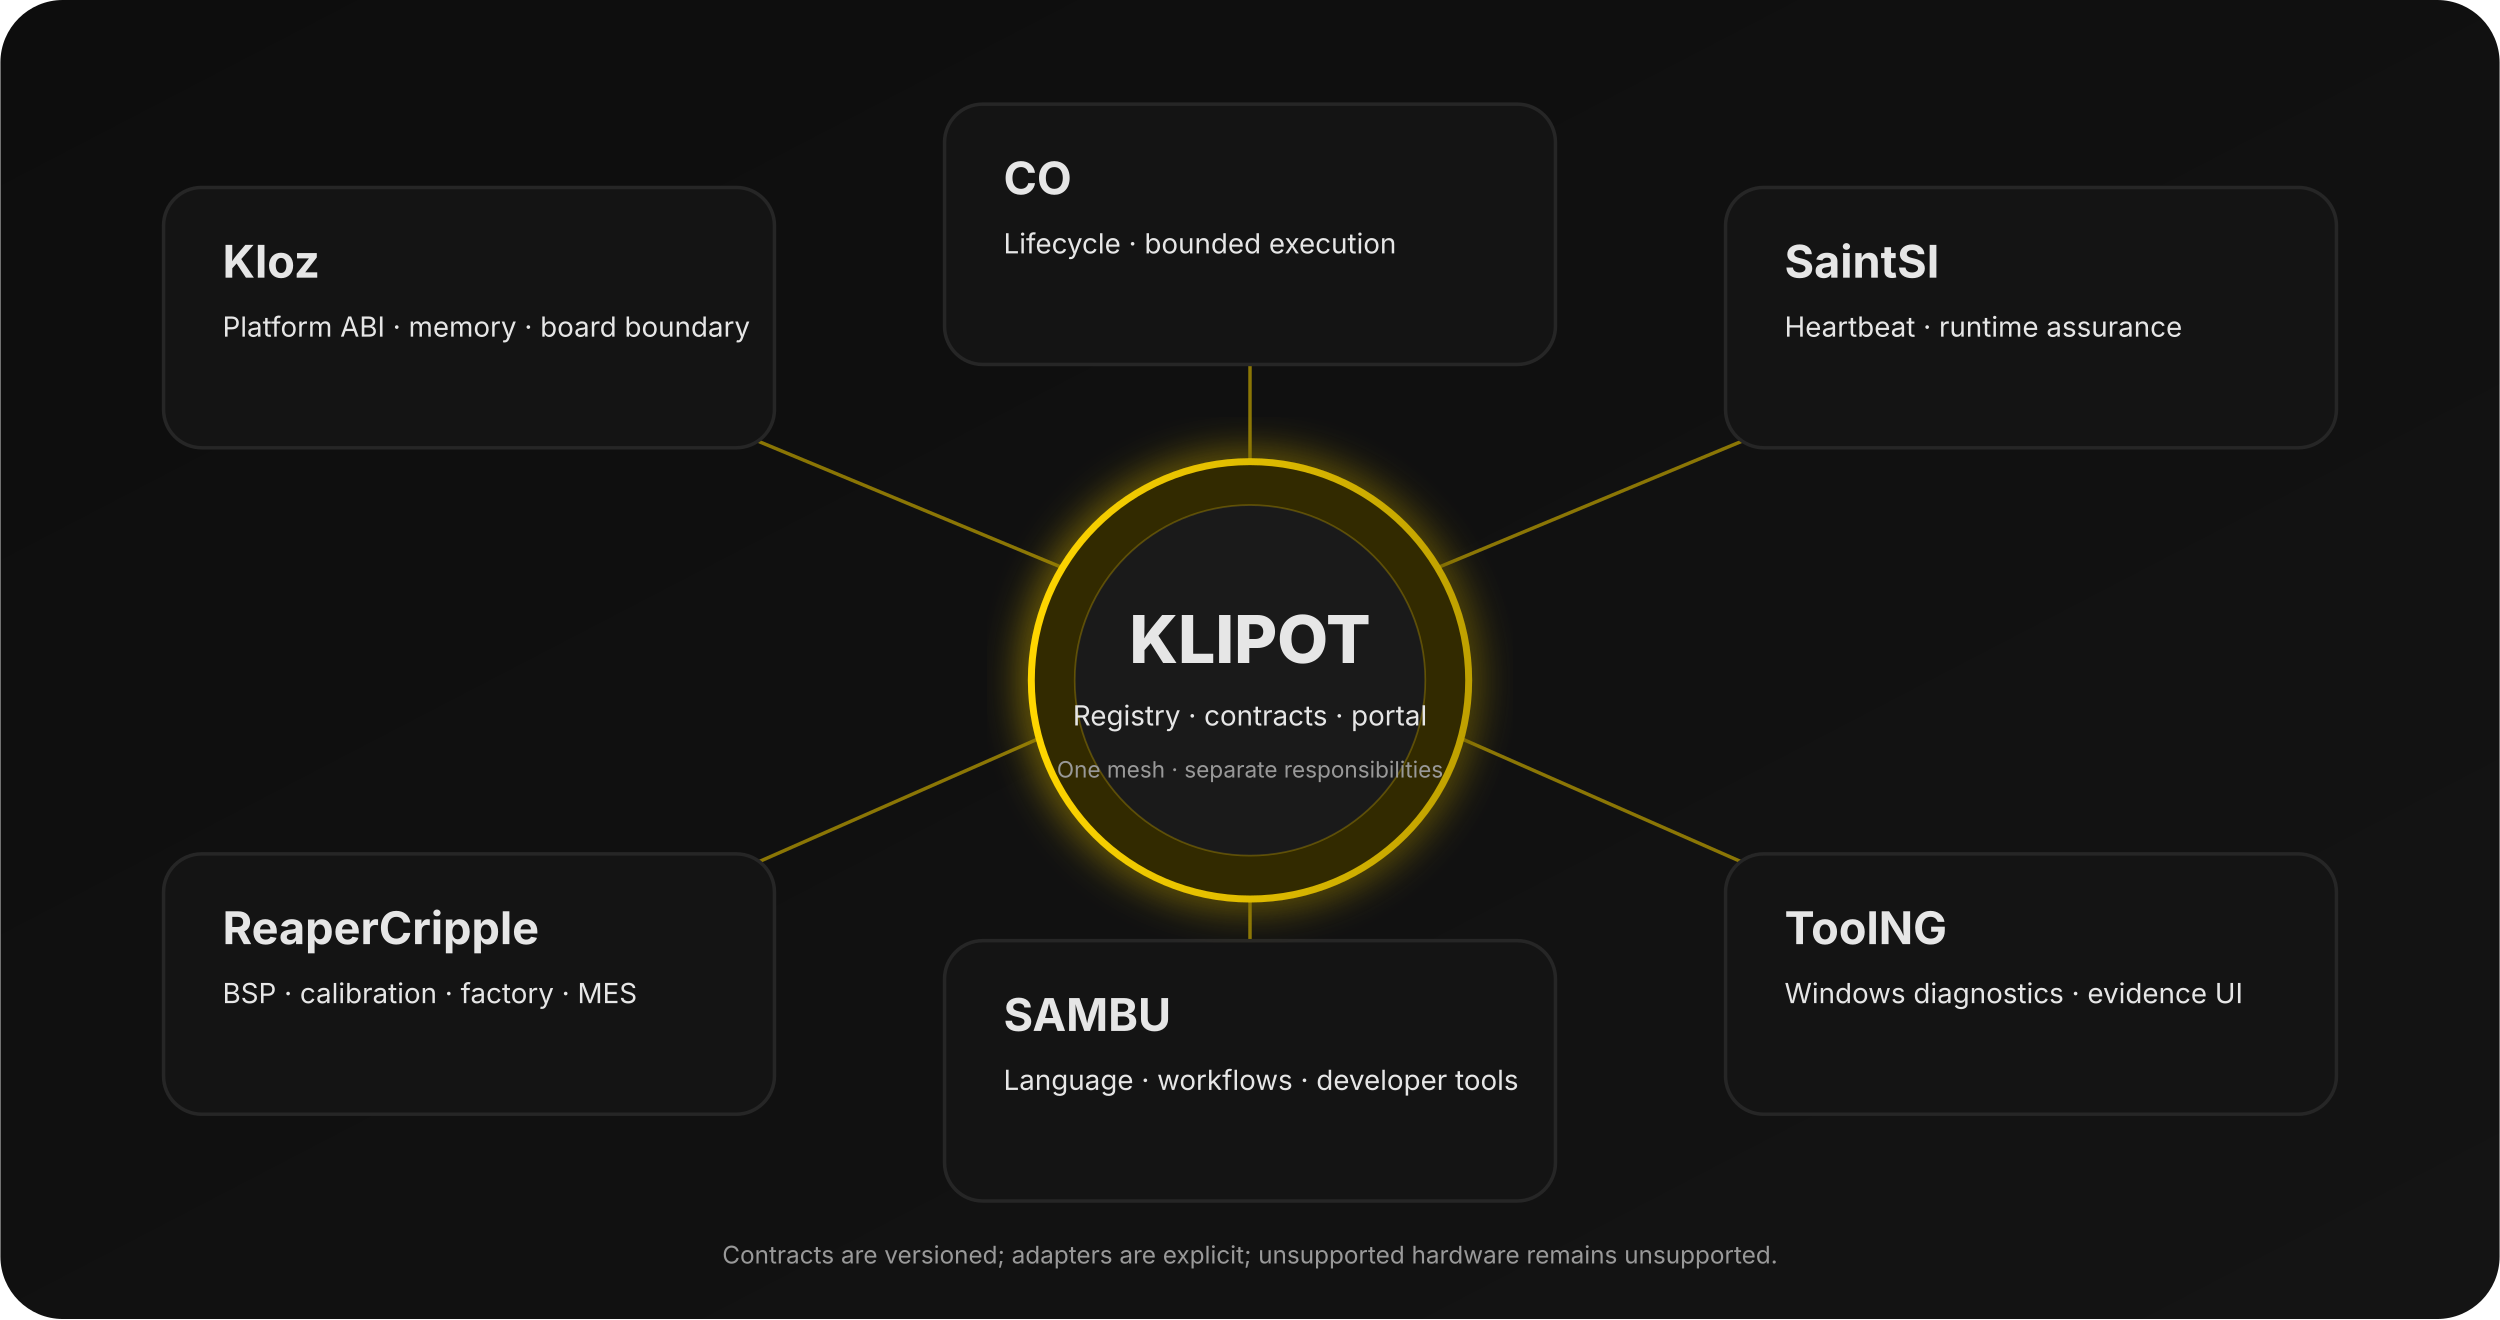
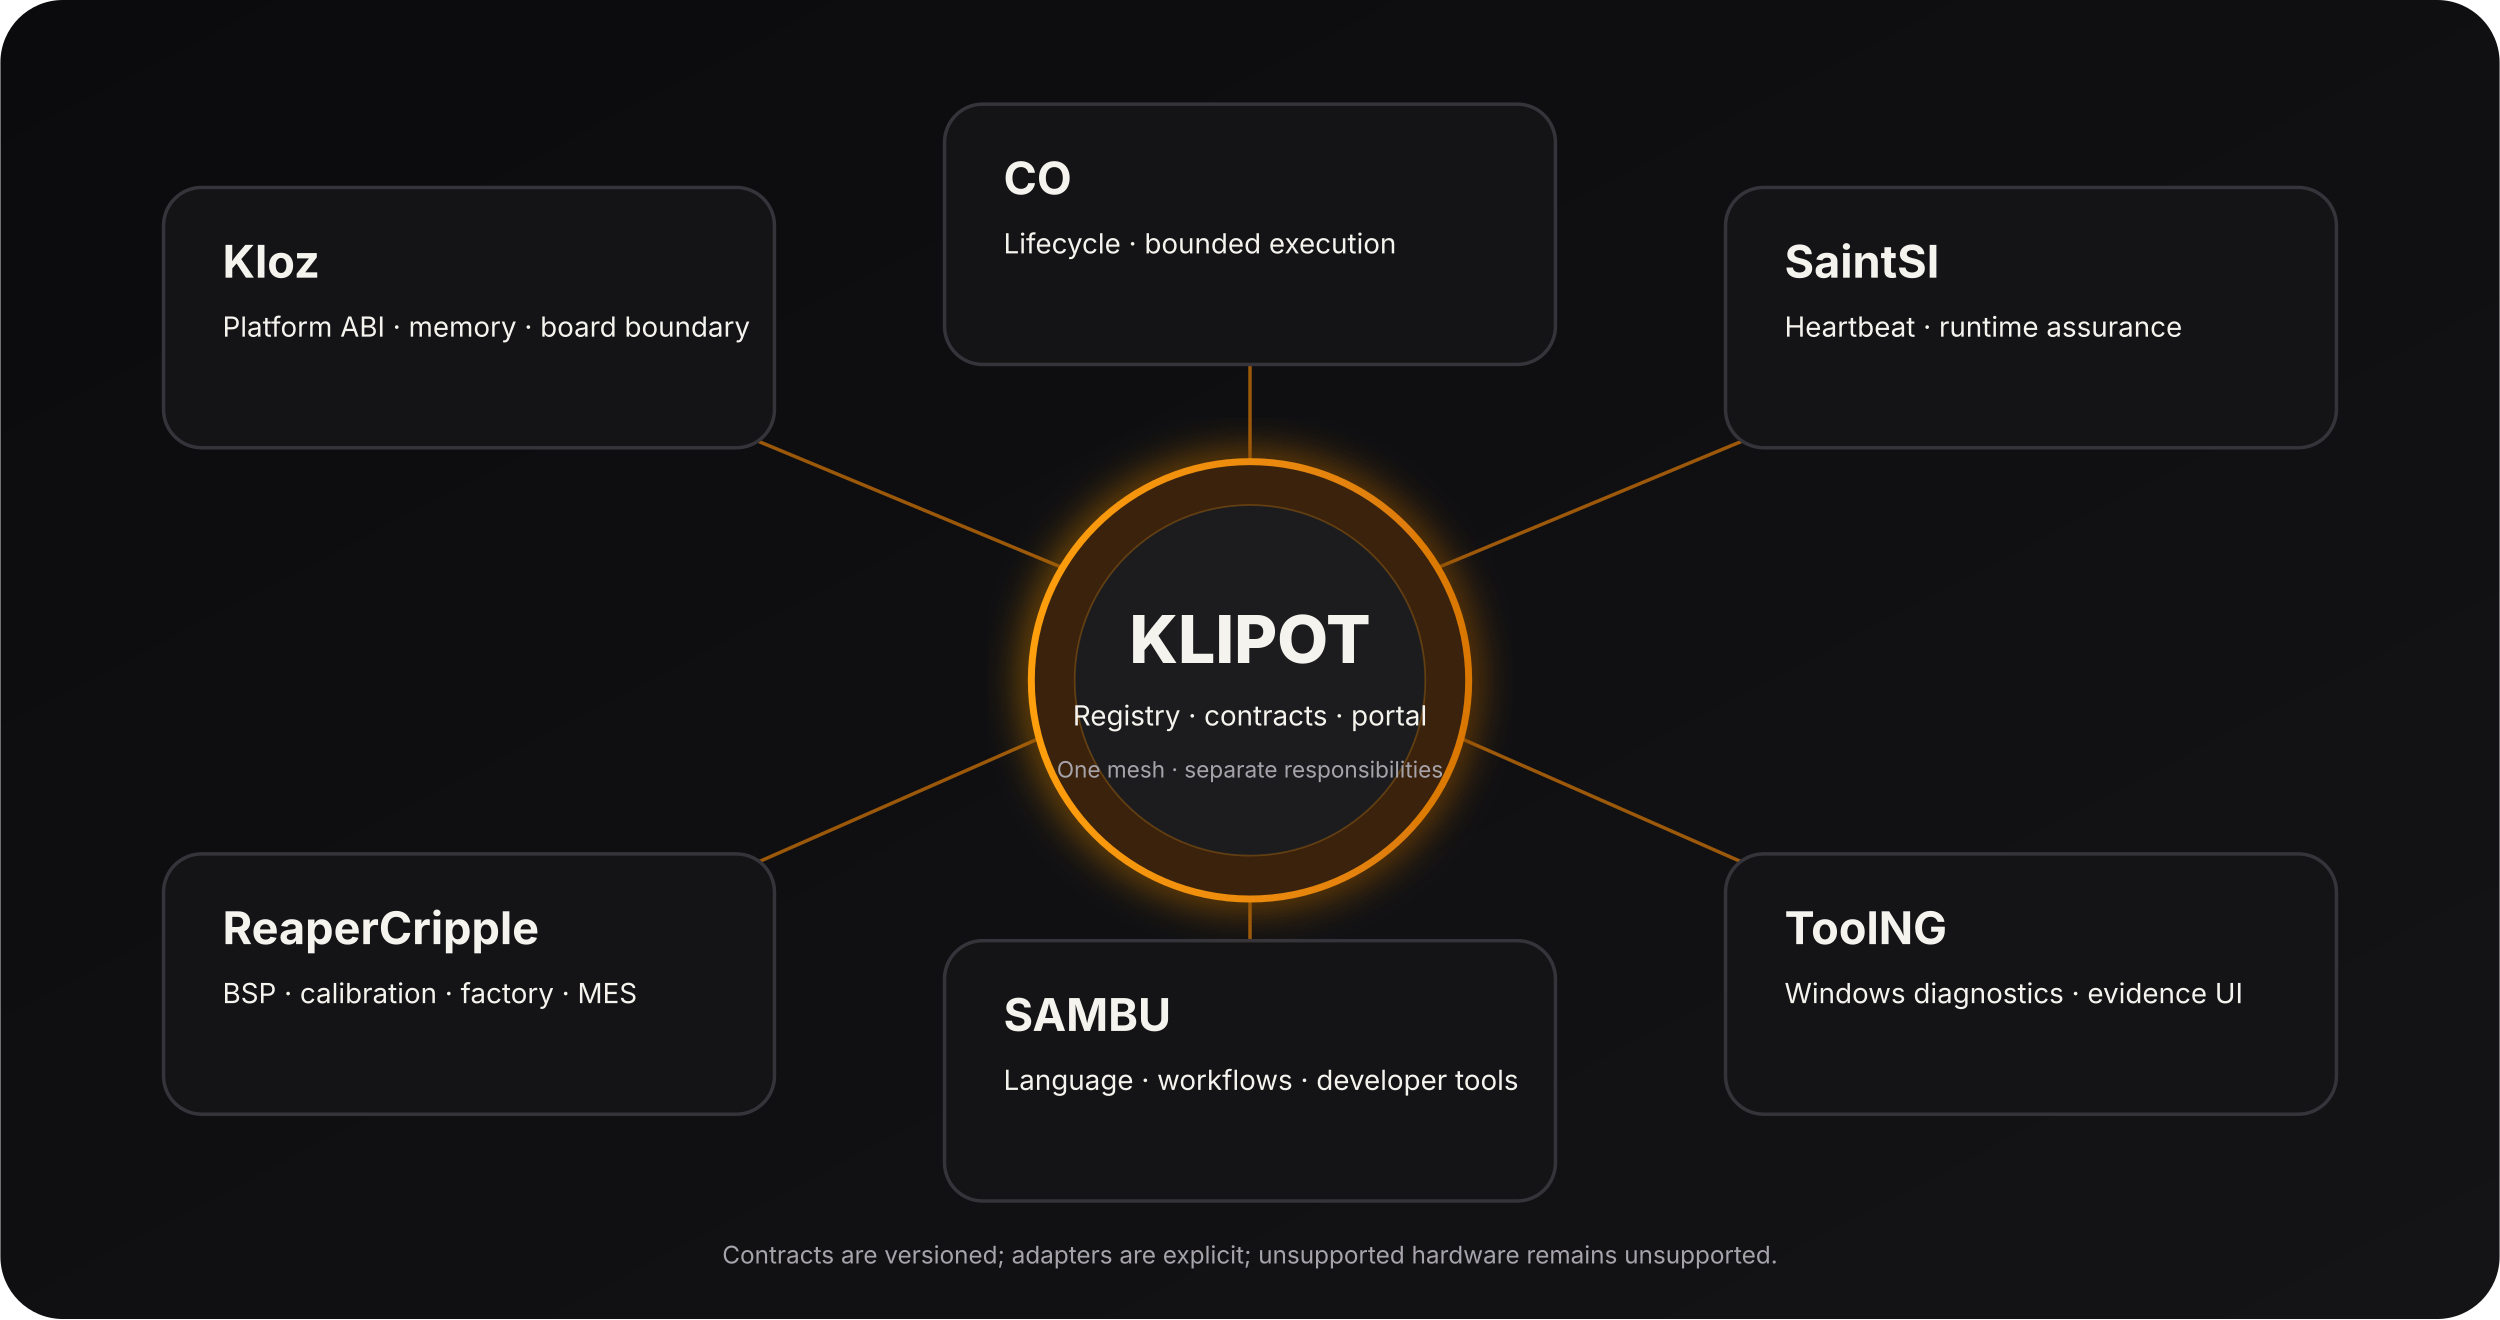
<svg xmlns="http://www.w3.org/2000/svg" width="1920" height="1013" viewBox="0 0 1440 760" role="img" aria-labelledby="t d">
  <defs>
    <linearGradient id="bg" x2="1" y2="1">
-       <stop stop-color="#0D0D0D" />
-       <stop offset="1" stop-color="#141414" />
+       <stop stop-color="#0B0B0D" />
+       <stop offset="1" stop-color="#141416" />
    </linearGradient>
    <linearGradient id="hub" x2="1">
-       <stop stop-color="#FFD600" />
-       <stop offset="1" stop-color="#BFA100" />
+       <stop stop-color="#FF9F0A" />
+       <stop offset="1" stop-color="#D97706" />
    </linearGradient>
    <filter id="glow">
      <feGaussianBlur stdDeviation="12" result="b" />
      <feMerge>
        <feMergeNode in="b" />
        <feMergeNode in="SourceGraphic" />
      </feMerge>
    </filter>
  </defs>
  <rect width="1440" height="760" rx="36" fill="url(#bg)" />
-   <g fill="none" stroke="#BFA100" stroke-width="2" opacity=".7">
+   <g fill="none" stroke="#D97706" stroke-width="2" opacity=".7">
    <path d="M720 372L270 185M720 372L720 140M720 372L1170 185M720 372L270 570M720 372L720 620M720 372L1170 570" />
  </g>
-   <g fill="#141414" stroke="#262626" stroke-width="2">
+   <g fill="#141416" stroke="#34343A" stroke-width="2">
    <rect x="94" y="108" width="352" height="150" rx="22" />
    <rect x="544" y="60" width="352" height="150" rx="22" />
    <rect x="994" y="108" width="352" height="150" rx="22" />
    <rect x="94" y="492" width="352" height="150" rx="22" />
    <rect x="544" y="542" width="352" height="150" rx="22" />
    <rect x="994" y="492" width="352" height="150" rx="22" />
  </g>
-   <g font-family="Inter,Segoe UI,Arial,sans-serif" fill="#E6E6E6">
+   <g font-family="Inter,Segoe UI,Arial,sans-serif" fill="#F5F3EE">
    <g font-size="26" font-weight="700">
      <text x="128" y="160">Kloz</text>
      <text x="578" y="112">CO</text>
      <text x="1028" y="160">SaintSI</text>
      <text x="128" y="544">ReaperCripple</text>
      <text x="578" y="594">SAMBU</text>
      <text x="1028" y="544">ToolNG</text>
    </g>
-     <g font-size="16" fill="#E6E6E6">
+     <g font-size="16" fill="#F5F3EE">
      <text x="128" y="194">Platform ABI · memory · board boundary</text>
      <text x="578" y="146">Lifecycle · bounded execution</text>
      <text x="1028" y="194">Heartbeat · runtime assurance</text>
      <text x="128" y="578">BSP · calibration · factory · MES</text>
      <text x="578" y="628">Language · workflows · developer tools</text>
      <text x="1028" y="578">Windows diagnostics · evidence UI</text>
    </g>
-     <text x="720" y="320" text-anchor="middle" font-size="15" fill="#999999" letter-spacing="4">CONTROL PLANE</text>
-     <circle cx="720" cy="392" r="126" fill="#332B00" stroke="url(#hub)" stroke-width="4" filter="url(#glow)" />
-     <circle cx="720" cy="392" r="101" fill="#1A1A1A" stroke="#FFD600" stroke-opacity=".25" />
+     <text x="720" y="320" text-anchor="middle" font-size="15" fill="#A6A3AB" letter-spacing="4">CONTROL PLANE</text>
+     <circle cx="720" cy="392" r="126" fill="#3A2408" stroke="url(#hub)" stroke-width="4" filter="url(#glow)" />
+     <circle cx="720" cy="392" r="101" fill="#1C1C1E" stroke="#FF9F0A" stroke-opacity=".25" />
    <text x="720" y="382" text-anchor="middle" font-size="38" font-weight="800">KLIPOT</text>
-     <text x="720" y="418" text-anchor="middle" font-size="16" fill="#E6E6E6">Registry · contracts · portal</text>
-     <text x="720" y="448" text-anchor="middle" font-size="13" fill="#999999">One mesh · separate responsibilities</text>
-     <text x="720" y="728" text-anchor="middle" font-size="14" fill="#999999">Contracts are versioned; adapters are explicit; unsupported hardware remains unsupported.</text>
+     <text x="720" y="418" text-anchor="middle" font-size="16" fill="#F5F3EE">Registry · contracts · portal</text>
+     <text x="720" y="448" text-anchor="middle" font-size="13" fill="#A6A3AB">One mesh · separate responsibilities</text>
+     <text x="720" y="728" text-anchor="middle" font-size="14" fill="#A6A3AB">Contracts are versioned; adapters are explicit; unsupported hardware remains unsupported.</text>
  </g>
</svg>
